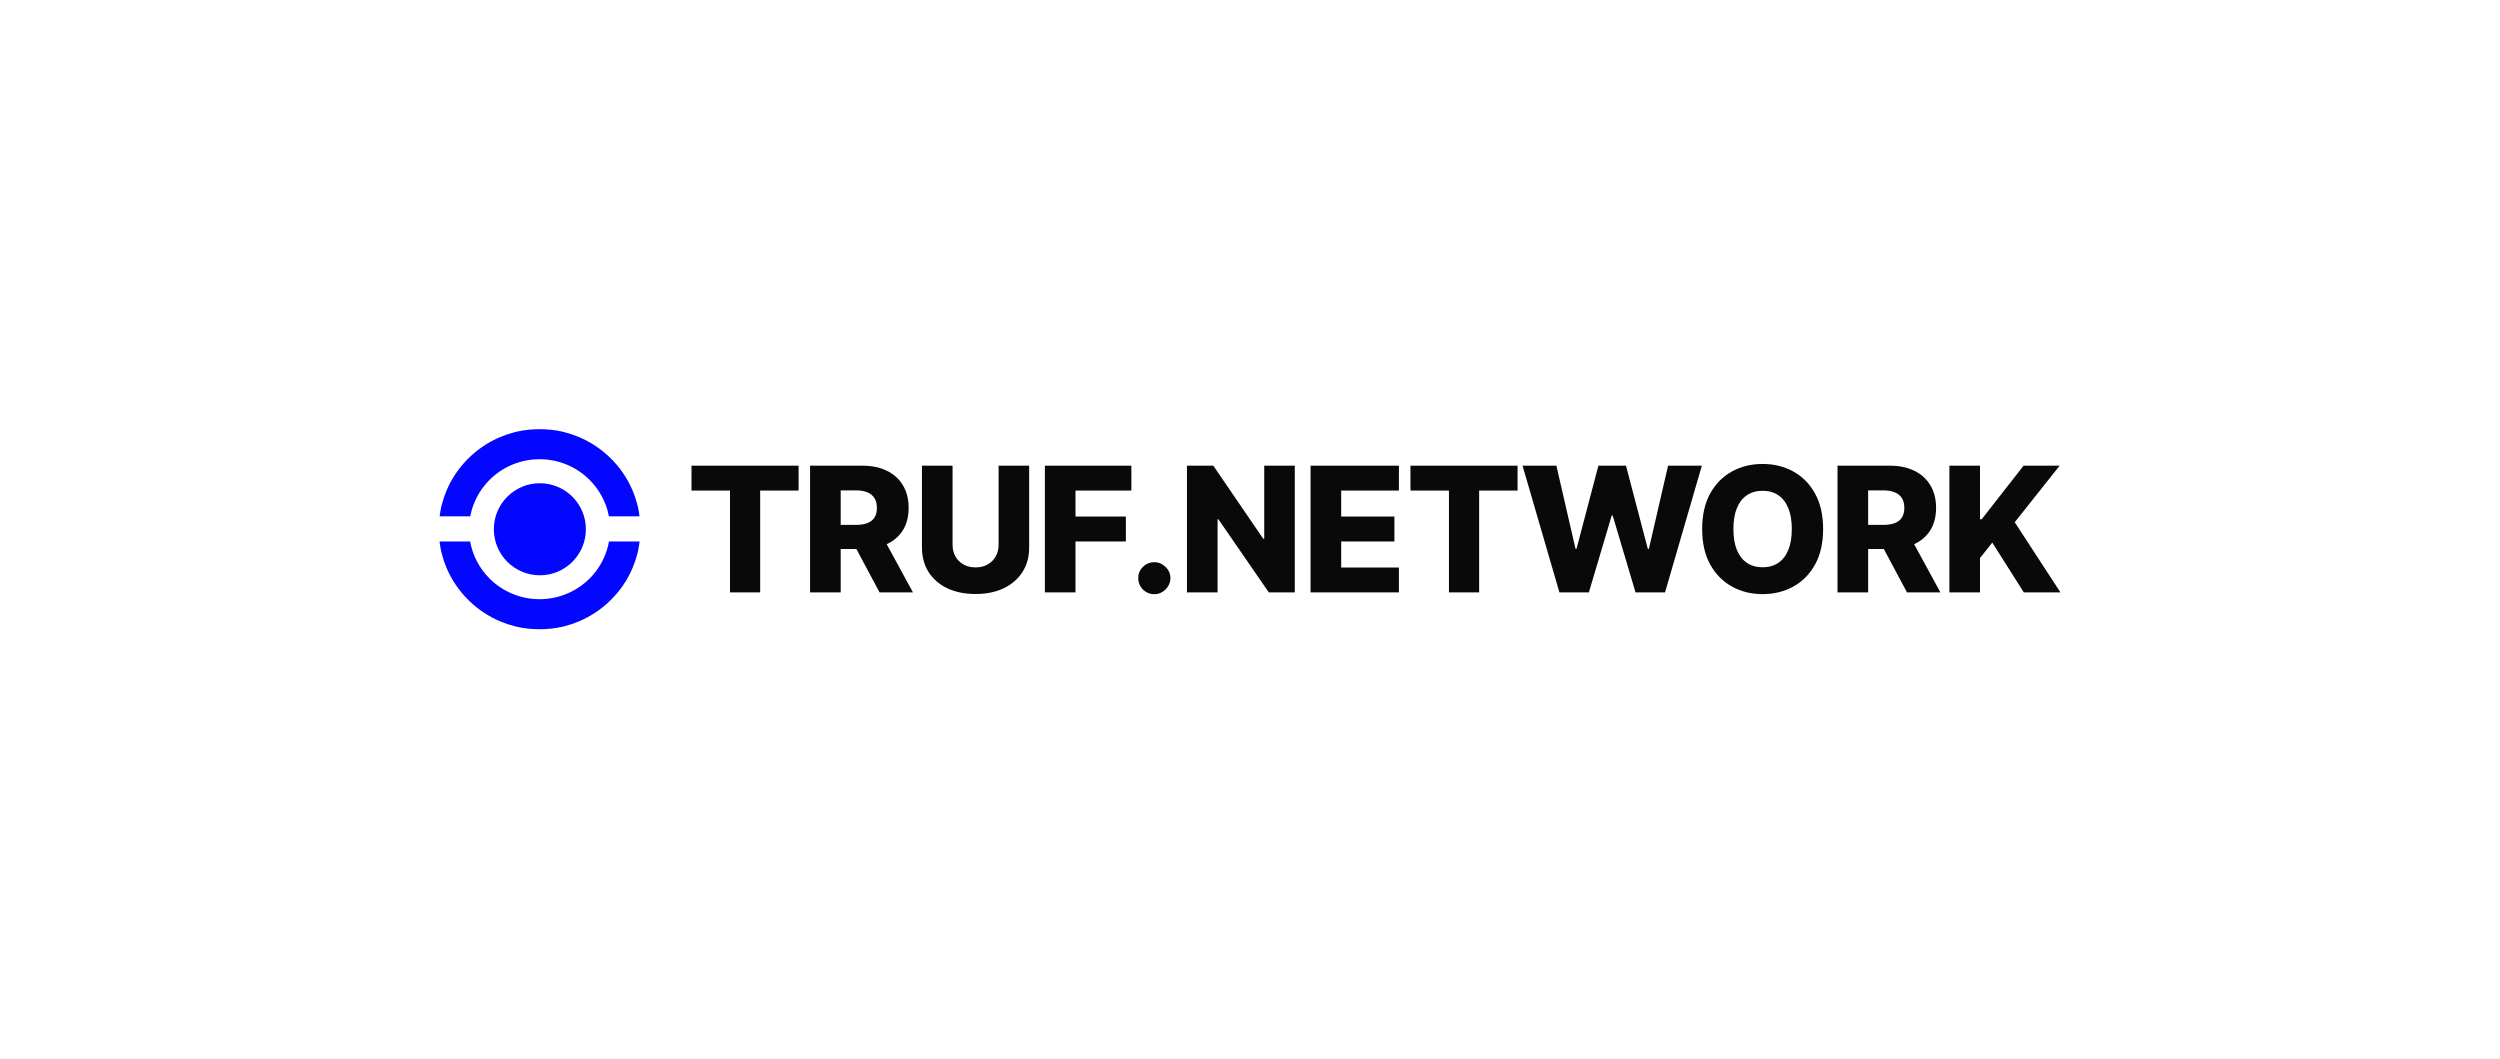
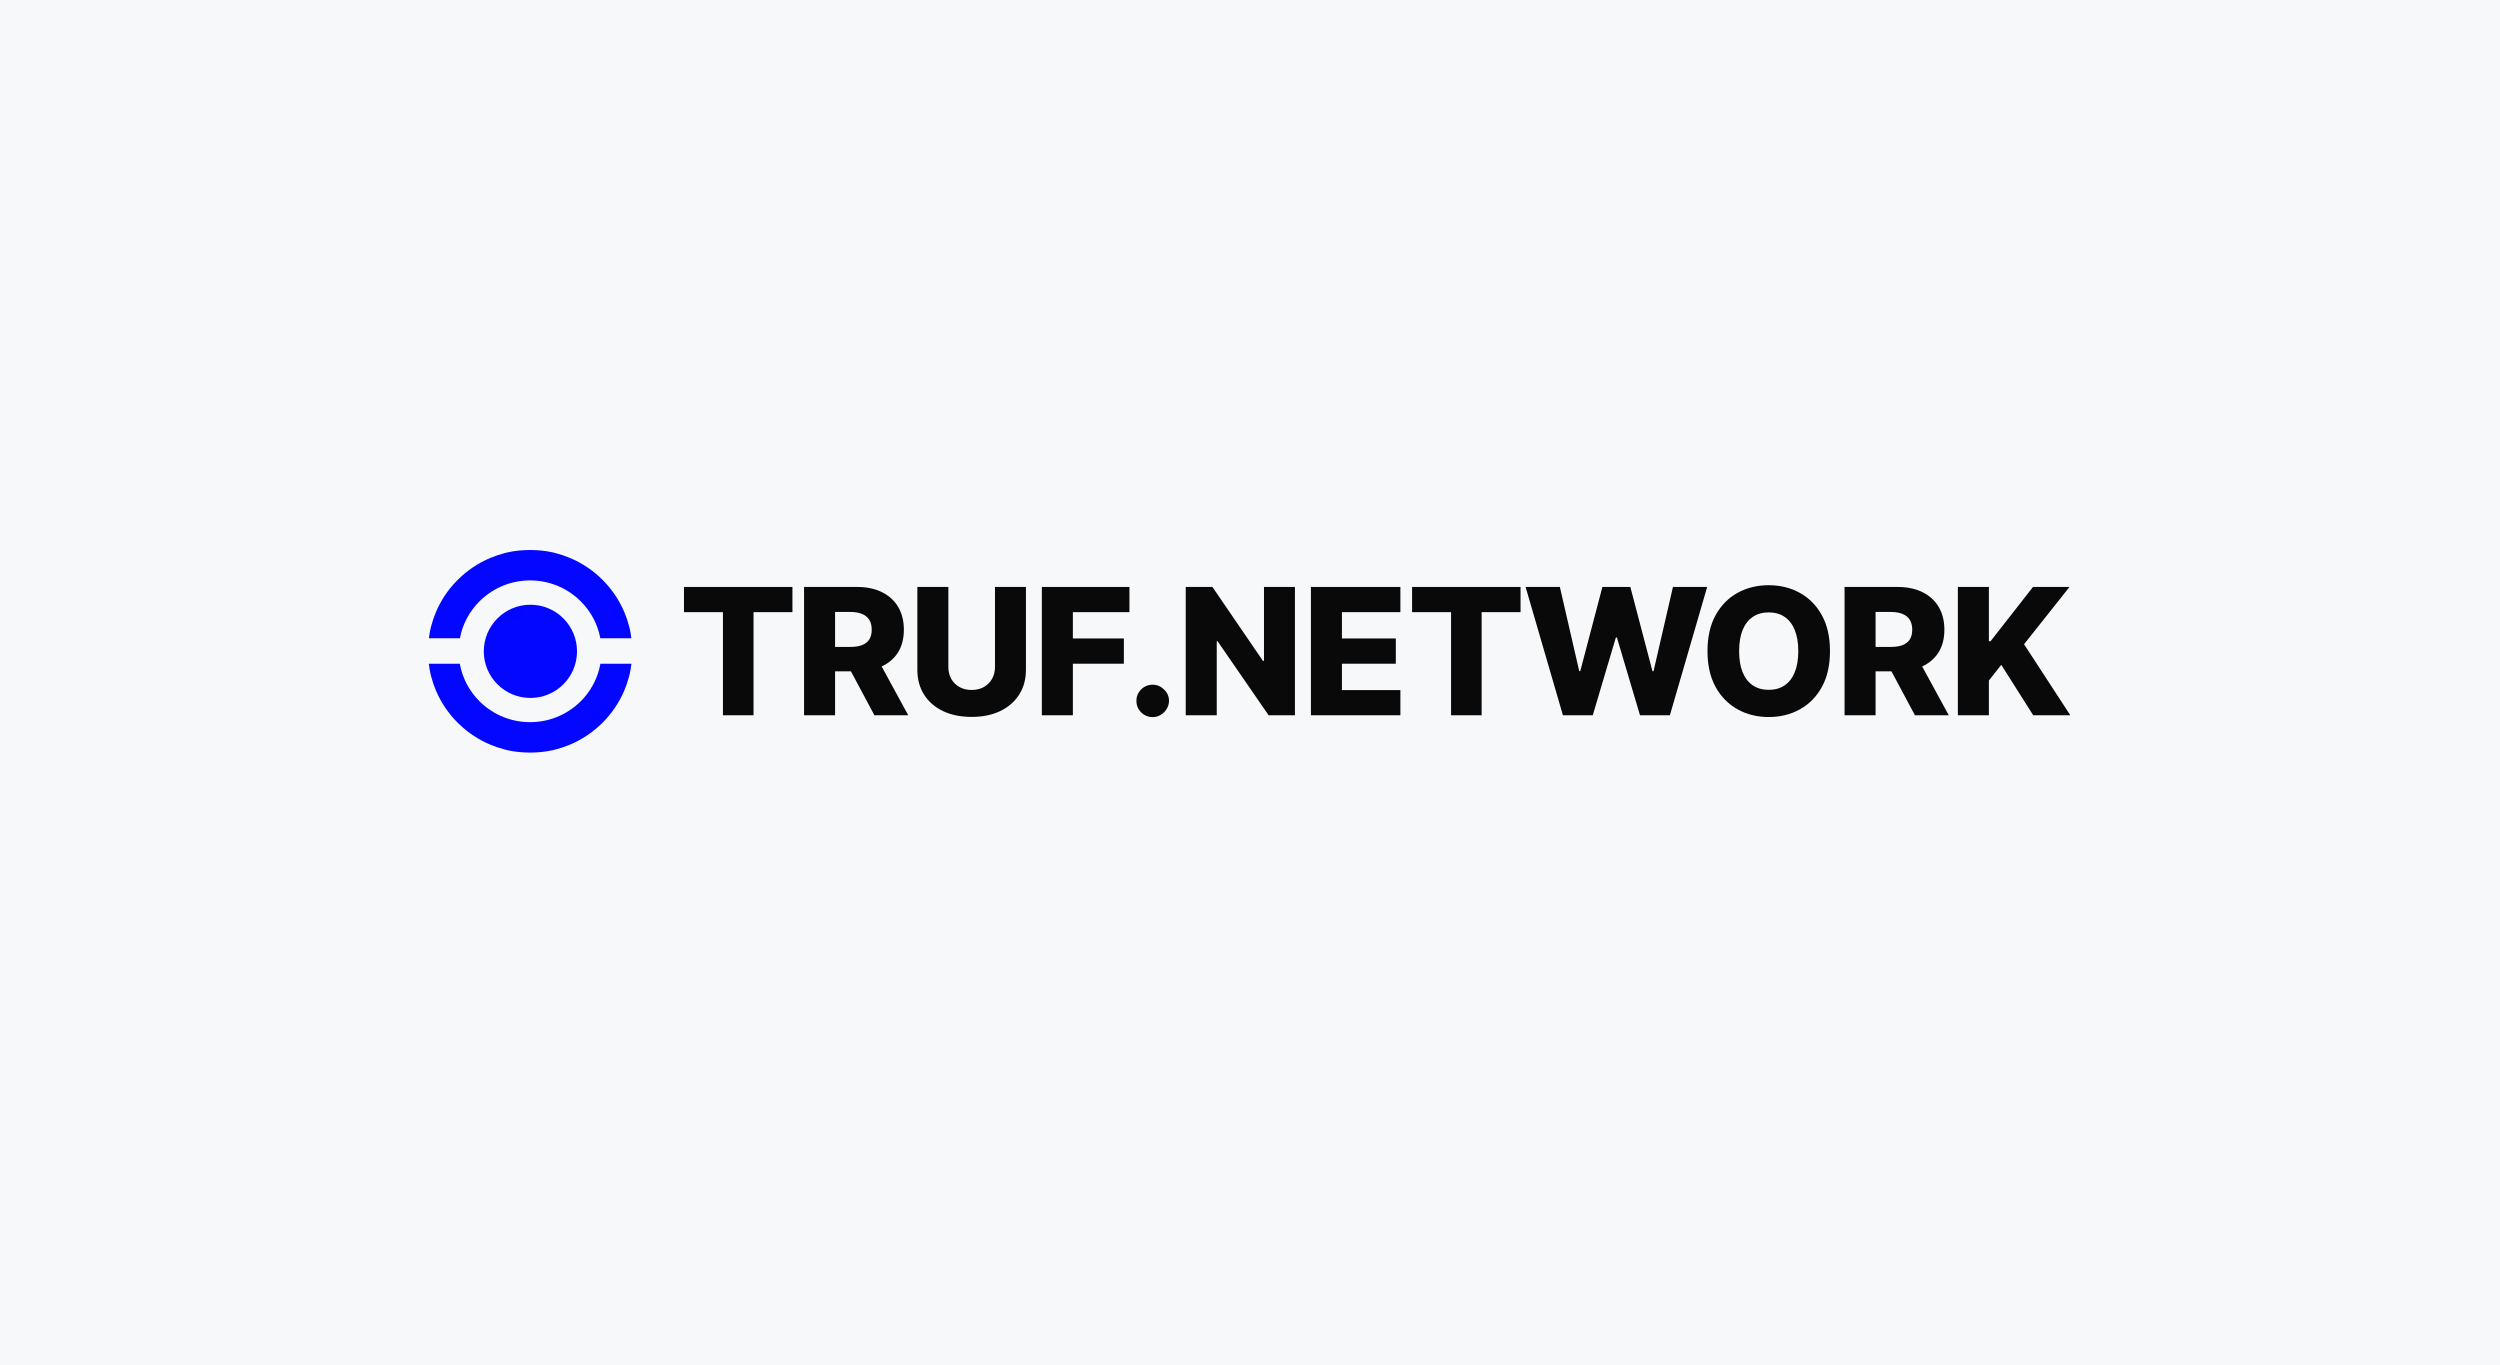
- <svg xmlns="http://www.w3.org/2000/svg" width="1840" height="779" viewBox="0 0 1840 779" fill="none">
-   <rect width="1840" height="779" fill="white" />
-   <path d="M397.34 355.663C378.636 355.663 363.467 370.83 363.467 389.536C363.467 408.243 378.634 423.41 397.34 423.41C416.046 423.41 431.214 408.243 431.214 389.536C431.214 370.83 416.044 355.663 397.34 355.663Z" fill="#0407FF" />
-   <path d="M346.118 380.009C348.018 369.84 352.965 360.479 360.514 353.003L360.633 352.886C360.795 352.728 360.956 352.571 361.118 352.415C361.272 352.269 361.425 352.124 361.579 351.978L361.728 351.839C371.381 342.908 383.949 337.989 397.12 337.987H397.13C410.289 337.987 422.851 342.896 432.501 351.809L432.681 351.976C432.826 352.112 432.972 352.249 433.115 352.387C433.269 352.534 433.423 352.682 433.576 352.833L433.72 352.973C441.288 360.454 446.246 369.826 448.15 380.007H470.69C470.384 377.649 470.041 375.313 469.509 373.007L469.018 371.113C468.111 367.621 466.931 364.161 465.51 360.832C461.769 352.065 456.417 344.194 449.595 337.431L449.564 337.403C442.754 330.641 434.821 325.33 425.987 321.619C422.631 320.211 419.144 319.038 415.624 318.141L413.716 317.654C408.312 316.429 402.742 315.886 397.132 315.886H397.116C391.477 315.886 385.881 316.437 380.451 317.674L378.541 318.163C375.039 319.063 371.573 320.229 368.238 321.631C359.406 325.344 351.476 330.657 344.669 337.423C344.245 337.846 343.814 338.284 343.392 338.723C337.171 345.192 332.242 352.637 328.74 360.855C327.319 364.185 326.141 367.647 325.236 371.141L324.744 373.035C324.217 375.333 323.875 377.661 323.572 380.009H346.118Z" fill="#0407FF" />
-   <path d="M470.742 398.53H448.218C446.587 407.608 442.515 416.153 436.351 423.222L436.329 423.248C436.155 423.446 435.979 423.644 435.805 423.838C435.688 423.968 435.571 424.097 435.45 424.226C435.379 424.303 435.306 424.382 435.235 424.457C430.417 429.618 424.706 433.683 418.265 436.54C411.598 439.497 404.49 440.999 397.138 441.001H397.128C383.638 441.001 370.843 435.875 361.108 426.571C360.985 426.454 360.863 426.334 360.74 426.215L360.508 425.989C352.848 418.4 347.869 408.873 346.031 398.532H323.514C323.825 401.066 324.191 403.578 324.763 406.054L325.256 407.95C326.161 411.426 327.337 414.865 328.75 418.176C332.491 426.941 337.844 434.812 344.661 441.569C344.999 441.902 345.36 442.254 345.801 442.672C352.361 448.925 359.92 453.874 368.268 457.381C371.603 458.781 375.067 459.945 378.569 460.843L380.479 461.332C385.905 462.566 391.497 463.114 397.13 463.114H397.144C402.76 463.114 408.334 462.566 413.742 461.34L415.65 460.851C419.169 459.951 422.653 458.779 426.008 457.369C434.819 453.664 442.733 448.369 449.53 441.627L449.647 441.53L449.683 441.476C456.464 434.732 461.791 426.882 465.516 418.145C466.926 414.835 468.101 411.395 469.004 407.921L469.497 406.026C470.067 403.558 470.429 401.056 470.74 398.53H470.742Z" fill="#0407FF" />
-   <path d="M508.944 361.047V342.741H587.768V361.047H559.49V436H537.268V361.047H508.944Z" fill="#090909" />
-   <path d="M596.212 436V342.741H634.736C641.718 342.741 647.745 344.001 652.814 346.52C657.914 349.01 661.846 352.592 664.608 357.267C667.371 361.912 668.752 367.422 668.752 373.797C668.752 380.263 667.34 385.758 664.517 390.281C661.694 394.774 657.687 398.205 652.495 400.572C647.304 402.91 641.157 404.079 634.053 404.079H609.691V386.319H629.864C633.264 386.319 636.102 385.879 638.379 384.999C640.686 384.088 642.432 382.722 643.616 380.901C644.8 379.049 645.392 376.681 645.392 373.797C645.392 370.913 644.8 368.53 643.616 366.648C642.432 364.735 640.686 363.308 638.379 362.367C636.072 361.396 633.233 360.91 629.864 360.91H618.753V436H596.212ZM648.716 393.378L671.94 436H647.35L624.582 393.378H648.716Z" fill="#090909" />
-   <path d="M734.971 342.741H757.466V402.895C757.466 409.847 755.811 415.903 752.502 421.064C749.193 426.194 744.579 430.171 738.659 432.995C732.739 435.787 725.863 437.184 718.031 437.184C710.108 437.184 703.186 435.787 697.266 432.995C691.346 430.171 686.747 426.194 683.469 421.064C680.19 415.903 678.551 409.847 678.551 402.895V342.741H701.091V400.937C701.091 404.155 701.789 407.023 703.186 409.543C704.613 412.063 706.601 414.036 709.151 415.463C711.701 416.89 714.661 417.603 718.031 417.603C721.401 417.603 724.345 416.89 726.865 415.463C729.415 414.036 731.404 412.063 732.83 409.543C734.257 407.023 734.971 404.155 734.971 400.937V342.741Z" fill="#090909" />
-   <path d="M769.029 436V342.741H832.689V361.047H791.569V380.172H828.636V398.523H791.569V436H769.029Z" fill="#090909" />
-   <path d="M849.614 437.321C846.335 437.321 843.527 436.167 841.19 433.86C838.883 431.553 837.744 428.76 837.775 425.481C837.744 422.263 838.883 419.516 841.19 417.239C843.527 414.932 846.335 413.778 849.614 413.778C852.711 413.778 855.443 414.932 857.811 417.239C860.209 419.516 861.423 422.263 861.454 425.481C861.423 427.667 860.846 429.655 859.723 431.446C858.63 433.237 857.188 434.664 855.397 435.727C853.636 436.789 851.709 437.321 849.614 437.321Z" fill="#090909" />
-   <path d="M952.968 342.741V436H933.842L896.73 382.176H896.138V436H873.597V342.741H892.996L929.698 396.474H930.473V342.741H952.968Z" fill="#090909" />
-   <path d="M964.576 436V342.741H1029.6V361.047H987.117V380.172H1026.28V398.523H987.117V417.694H1029.6V436H964.576Z" fill="#090909" />
-   <path d="M1038.1 361.047V342.741H1116.93V361.047H1088.65V436H1066.43V361.047H1038.1Z" fill="#090909" />
-   <path d="M1147.73 436L1120.59 342.741H1145.5L1159.57 403.851H1160.34L1176.42 342.741H1196.73L1212.8 403.988H1213.58L1227.69 342.741H1252.56L1225.46 436H1203.74L1186.94 379.443H1186.21L1169.41 436H1147.73Z" fill="#090909" />
-   <path d="M1341.82 389.37C1341.82 399.631 1339.84 408.329 1335.9 415.463C1331.95 422.597 1326.61 428.016 1319.87 431.72C1313.16 435.423 1305.63 437.275 1297.28 437.275C1288.9 437.275 1281.36 435.408 1274.65 431.674C1267.94 427.94 1262.61 422.521 1258.67 415.417C1254.75 408.283 1252.79 399.601 1252.79 389.37C1252.79 379.109 1254.75 370.412 1258.67 363.278C1262.61 356.144 1267.94 350.725 1274.65 347.021C1281.36 343.318 1288.9 341.466 1297.28 341.466C1305.63 341.466 1313.16 343.318 1319.87 347.021C1326.61 350.725 1331.95 356.144 1335.9 363.278C1339.84 370.412 1341.82 379.109 1341.82 389.37ZM1318.77 389.37C1318.77 383.299 1317.91 378.168 1316.18 373.979C1314.48 369.79 1312.02 366.617 1308.8 364.462C1305.61 362.306 1301.77 361.229 1297.28 361.229C1292.82 361.229 1288.98 362.306 1285.76 364.462C1282.54 366.617 1280.07 369.79 1278.34 373.979C1276.64 378.168 1275.79 383.299 1275.79 389.37C1275.79 395.442 1276.64 400.572 1278.34 404.762C1280.07 408.951 1282.54 412.124 1285.76 414.279C1288.98 416.434 1292.82 417.512 1297.28 417.512C1301.77 417.512 1305.61 416.434 1308.8 414.279C1312.02 412.124 1314.48 408.951 1316.18 404.762C1317.91 400.572 1318.77 395.442 1318.77 389.37Z" fill="#090909" />
-   <path d="M1352.41 436V342.741H1390.93C1397.92 342.741 1403.94 344.001 1409.01 346.52C1414.11 349.01 1418.04 352.592 1420.81 357.267C1423.57 361.912 1424.95 367.422 1424.95 373.797C1424.95 380.263 1423.54 385.758 1420.72 390.281C1417.89 394.774 1413.89 398.205 1408.69 400.572C1403.5 402.91 1397.36 404.079 1390.25 404.079H1365.89V386.319H1386.06C1389.46 386.319 1392.3 385.879 1394.58 384.999C1396.88 384.088 1398.63 382.722 1399.81 380.901C1401 379.049 1401.59 376.681 1401.59 373.797C1401.59 370.913 1401 368.53 1399.81 366.648C1398.63 364.735 1396.88 363.308 1394.58 362.367C1392.27 361.396 1389.43 360.91 1386.06 360.91H1374.95V436H1352.41ZM1404.91 393.378L1428.14 436H1403.55L1380.78 393.378H1404.91Z" fill="#090909" />
-   <path d="M1434.75 436V342.741H1457.29V382.176H1458.52L1489.35 342.741H1515.9L1482.84 384.361L1516.49 436H1489.53L1466.31 399.343L1457.29 410.727V436H1434.75Z" fill="#090909" />
+ <svg xmlns="http://www.w3.org/2000/svg" width="1500" height="819" viewBox="0 0 1500 819" fill="none">
+   <rect width="1500" height="819" fill="#F6F8FA" />
+   <path d="M318.246 362.841C302.804 362.841 290.28 375.363 290.28 390.807C290.28 406.251 302.802 418.773 318.246 418.773C333.69 418.773 346.212 406.251 346.212 390.807C346.212 375.363 333.688 362.841 318.246 362.841Z" fill="#0407FF" />
+   <path d="M275.958 382.942C277.526 374.546 281.611 366.817 287.843 360.646L287.941 360.549C288.074 360.419 288.208 360.288 288.341 360.16C288.468 360.04 288.595 359.92 288.722 359.8L288.845 359.684C296.814 352.311 307.19 348.25 318.064 348.249H318.072C328.936 348.249 339.307 352.301 347.274 359.659L347.423 359.798C347.543 359.91 347.663 360.023 347.782 360.137C347.908 360.258 348.035 360.38 348.162 360.505L348.28 360.621C354.529 366.797 358.622 374.534 360.194 382.94H378.802C378.55 380.993 378.267 379.064 377.828 377.16L377.422 375.597C376.673 372.714 375.699 369.857 374.526 367.109C371.438 359.871 367.019 353.373 361.387 347.79L361.361 347.766C355.739 342.184 349.19 337.799 341.897 334.735C339.125 333.573 336.247 332.605 333.341 331.864L331.766 331.462C327.304 330.451 322.706 330.002 318.074 330.002H318.061C313.406 330.002 308.785 330.457 304.302 331.479L302.725 331.882C299.834 332.625 296.973 333.588 294.22 334.745C286.928 337.811 280.381 342.197 274.761 347.783C274.411 348.132 274.056 348.494 273.707 348.856C268.571 354.197 264.502 360.344 261.61 367.128C260.437 369.877 259.465 372.735 258.717 375.62L258.312 377.184C257.876 379.081 257.594 381.003 257.344 382.942H275.958Z" fill="#0407FF" />
+   <path d="M378.846 398.232H360.25C358.904 405.727 355.542 412.781 350.453 418.618L350.434 418.639C350.291 418.803 350.146 418.966 350.002 419.126C349.906 419.233 349.809 419.34 349.709 419.447C349.65 419.51 349.59 419.575 349.532 419.637C345.554 423.898 340.839 427.254 335.521 429.613C330.017 432.054 324.149 433.294 318.079 433.295H318.071C306.933 433.295 296.37 429.064 288.333 421.382C288.231 421.285 288.131 421.187 288.029 421.089L287.837 420.902C281.514 414.636 277.403 406.771 275.886 398.234H257.296C257.553 400.326 257.855 402.4 258.327 404.444L258.734 406.009C259.481 408.879 260.452 411.718 261.619 414.451C264.707 421.688 269.127 428.186 274.755 433.764C275.033 434.039 275.332 434.33 275.696 434.675C281.112 439.837 287.352 443.924 294.245 446.818C296.998 447.975 299.857 448.936 302.749 449.677L304.326 450.08C308.805 451.1 313.422 451.552 318.072 451.552H318.084C322.721 451.552 327.322 451.1 331.787 450.087L333.362 449.683C336.267 448.941 339.144 447.973 341.913 446.808C349.188 443.75 355.722 439.379 361.333 433.813L361.43 433.732L361.46 433.687C367.058 428.12 371.456 421.639 374.531 414.426C375.696 411.693 376.665 408.853 377.411 405.985L377.818 404.42C378.288 402.383 378.587 400.317 378.844 398.232H378.846Z" fill="#0407FF" />
+   <path d="M410.385 367.286V352.173H475.461V367.286H452.115V429.167H433.769V367.286H410.385Z" fill="#090909" />
+   <path d="M482.432 429.167V352.173H514.237C520.002 352.173 524.977 353.213 529.162 355.294C533.373 357.349 536.618 360.306 538.899 364.166C541.18 368.001 542.32 372.549 542.32 377.813C542.32 383.151 541.155 387.688 538.824 391.422C536.493 395.131 533.185 397.963 528.899 399.918C524.613 401.848 519.538 402.813 513.673 402.813H493.56V388.151H510.215C513.022 388.151 515.365 387.788 517.245 387.061C519.15 386.309 520.591 385.181 521.568 383.677C522.546 382.149 523.034 380.194 523.034 377.813C523.034 375.432 522.546 373.464 521.568 371.91C520.591 370.331 519.15 369.153 517.245 368.376C515.34 367.574 512.997 367.173 510.215 367.173H501.042V429.167H482.432ZM525.779 393.978L544.952 429.167H524.651L505.854 393.978H525.779Z" fill="#090909" />
+   <path d="M596.99 352.173H615.561V401.836C615.561 407.575 614.195 412.575 611.463 416.836C608.732 421.071 604.922 424.355 600.035 426.686C595.147 428.991 589.471 430.144 583.004 430.144C576.463 430.144 570.749 428.991 565.861 426.686C560.974 424.355 557.177 421.071 554.47 416.836C551.763 412.575 550.41 407.575 550.41 401.836V352.173H569.019V400.219C569.019 402.876 569.596 405.244 570.749 407.324C571.926 409.405 573.568 411.034 575.673 412.212C577.779 413.39 580.222 413.979 583.004 413.979C585.786 413.979 588.217 413.39 590.298 412.212C592.403 411.034 594.045 409.405 595.223 407.324C596.401 405.244 596.99 402.876 596.99 400.219V352.173Z" fill="#090909" />
+   <path d="M625.108 429.167V352.173H677.665V367.286H643.717V383.076H674.319V398.227H643.717V429.167H625.108Z" fill="#090909" />
+   <path d="M691.638 430.257C688.931 430.257 686.613 429.305 684.683 427.4C682.778 425.495 681.838 423.189 681.863 420.482C681.838 417.826 682.778 415.558 684.683 413.678C686.613 411.773 688.931 410.821 691.638 410.821C694.194 410.821 696.45 411.773 698.405 413.678C700.385 415.558 701.387 417.826 701.412 420.482C701.387 422.287 700.911 423.929 699.984 425.407C699.082 426.886 697.891 428.064 696.412 428.941C694.959 429.818 693.367 430.257 691.638 430.257Z" fill="#090909" />
+   <path d="M776.965 352.173V429.167H761.176L730.536 384.73H730.047V429.167H711.438V352.173H727.453L757.755 396.535H758.394V352.173H776.965Z" fill="#090909" />
+   <path d="M786.549 429.167V352.173H840.234V367.286H805.159V383.076H837.49V398.227H805.159V414.054H840.234V429.167H786.549Z" fill="#090909" />
+   <path d="M847.252 367.286V352.173H912.328V367.286H888.982V429.167H870.636V367.286H847.252Z" fill="#090909" />
+   <path d="M937.759 429.167L915.352 352.173H935.916L947.533 402.625H948.172L961.443 352.173H978.21L991.481 402.738H992.12L1003.77 352.173H1024.3L1001.93 429.167H984L970.127 382.474H969.526L955.654 429.167H937.759Z" fill="#090909" />
+   <path d="M1097.99 390.67C1097.99 399.141 1096.36 406.322 1093.11 412.212C1089.85 418.101 1085.44 422.575 1079.87 425.633C1074.33 428.691 1068.12 430.219 1061.23 430.219C1054.31 430.219 1048.08 428.678 1042.54 425.595C1037 422.513 1032.6 418.039 1029.35 412.174C1026.11 406.284 1024.5 399.116 1024.5 390.67C1024.5 382.199 1026.11 375.018 1029.35 369.128C1032.6 363.239 1037 358.765 1042.54 355.707C1048.08 352.649 1054.31 351.121 1061.23 351.121C1068.12 351.121 1074.33 352.649 1079.87 355.707C1085.44 358.765 1089.85 363.239 1093.11 369.128C1096.36 375.018 1097.99 382.199 1097.99 390.67ZM1078.97 390.67C1078.97 385.657 1078.26 381.422 1076.83 377.963C1075.42 374.504 1073.39 371.885 1070.74 370.106C1068.11 368.326 1064.94 367.437 1061.23 367.437C1057.54 367.437 1054.37 368.326 1051.71 370.106C1049.06 371.885 1047.01 374.504 1045.59 377.963C1044.18 381.422 1043.48 385.657 1043.48 390.67C1043.48 395.683 1044.18 399.918 1045.59 403.377C1047.01 406.836 1049.06 409.455 1051.71 411.234C1054.37 413.014 1057.54 413.903 1061.23 413.903C1064.94 413.903 1068.11 413.014 1070.74 411.234C1073.39 409.455 1075.42 406.836 1076.83 403.377C1078.26 399.918 1078.97 395.683 1078.97 390.67Z" fill="#090909" />
+   <path d="M1106.74 429.167V352.173H1138.55C1144.31 352.173 1149.29 353.213 1153.47 355.294C1157.68 357.349 1160.93 360.306 1163.21 364.166C1165.49 368.001 1166.63 372.549 1166.63 377.813C1166.63 383.151 1165.46 387.688 1163.13 391.422C1160.8 395.131 1157.49 397.963 1153.21 399.918C1148.92 401.848 1143.85 402.813 1137.98 402.813H1117.87V388.151H1134.52C1137.33 388.151 1139.67 387.788 1141.55 387.061C1143.46 386.309 1144.9 385.181 1145.88 383.677C1146.85 382.149 1147.34 380.194 1147.34 377.813C1147.34 375.432 1146.85 373.464 1145.88 371.91C1144.9 370.331 1143.46 369.153 1141.55 368.376C1139.65 367.574 1137.3 367.173 1134.52 367.173H1125.35V429.167H1106.74ZM1150.09 393.978L1169.26 429.167H1148.96L1130.16 393.978H1150.09Z" fill="#090909" />
+   <path d="M1174.72 429.167V352.173H1193.33V384.73H1194.34L1219.79 352.173H1241.71L1214.42 386.535L1242.2 429.167H1219.94L1200.77 398.903L1193.33 408.302V429.167H1174.72Z" fill="#090909" />
</svg>
